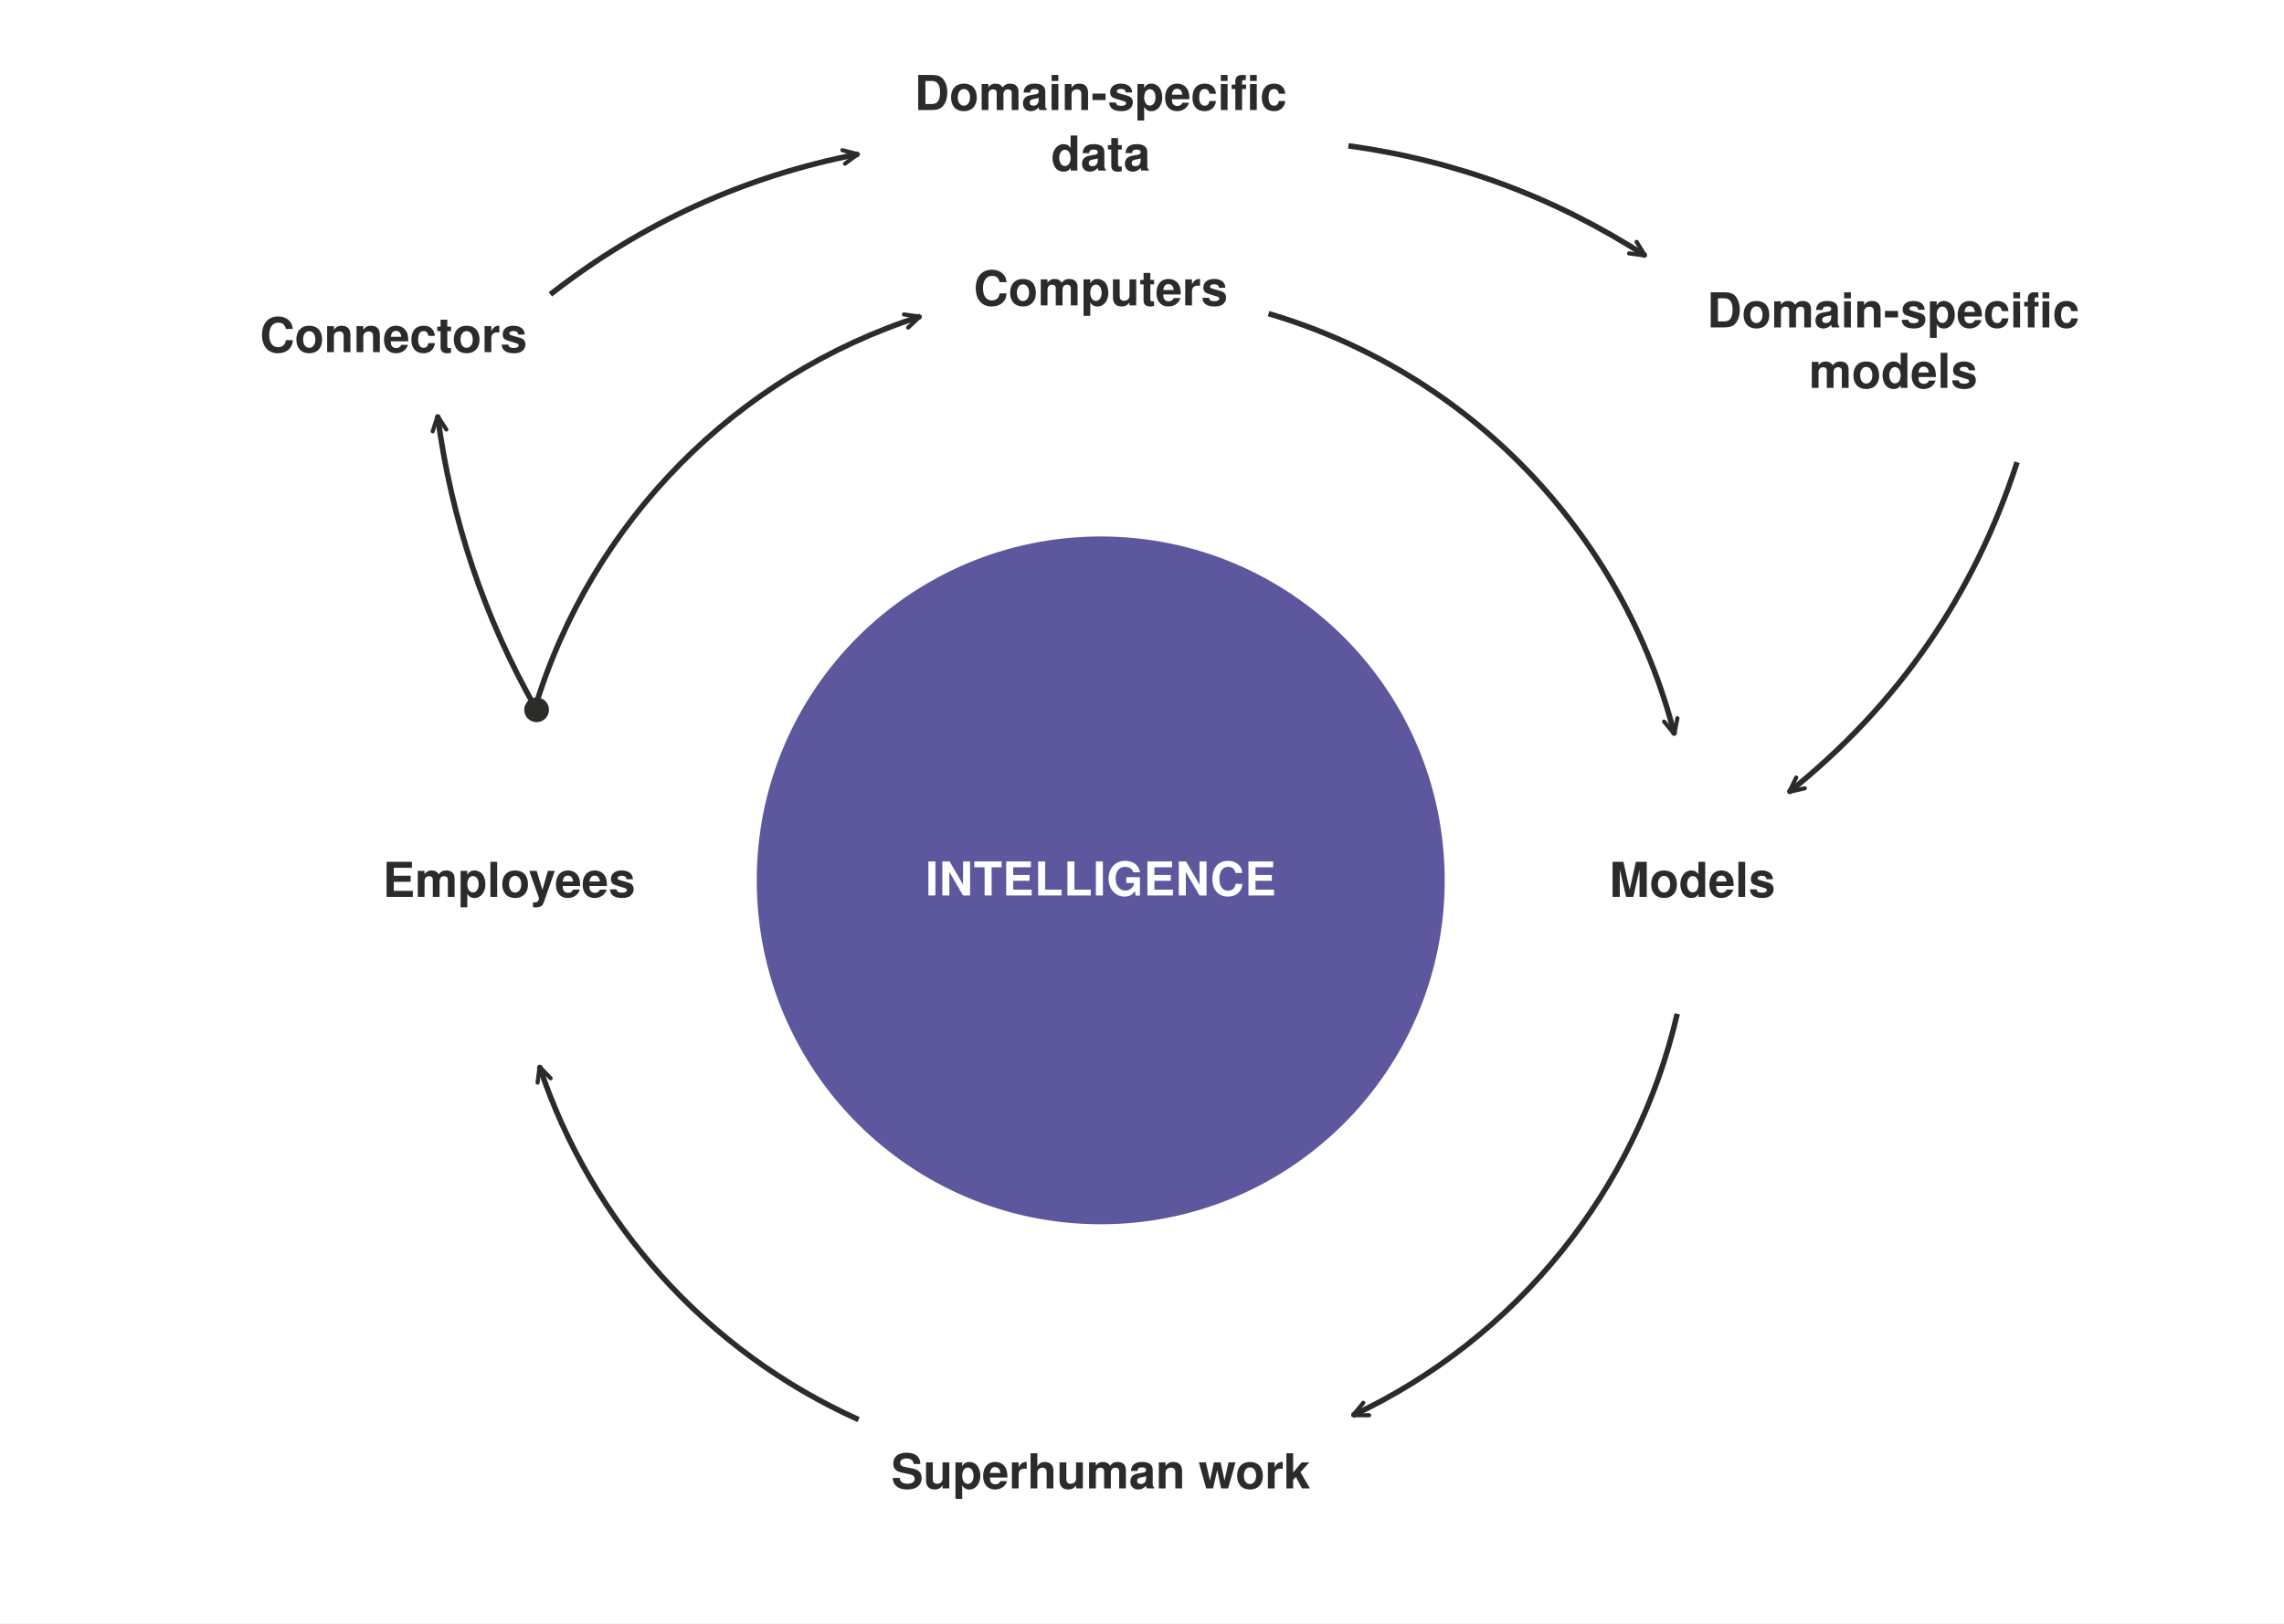
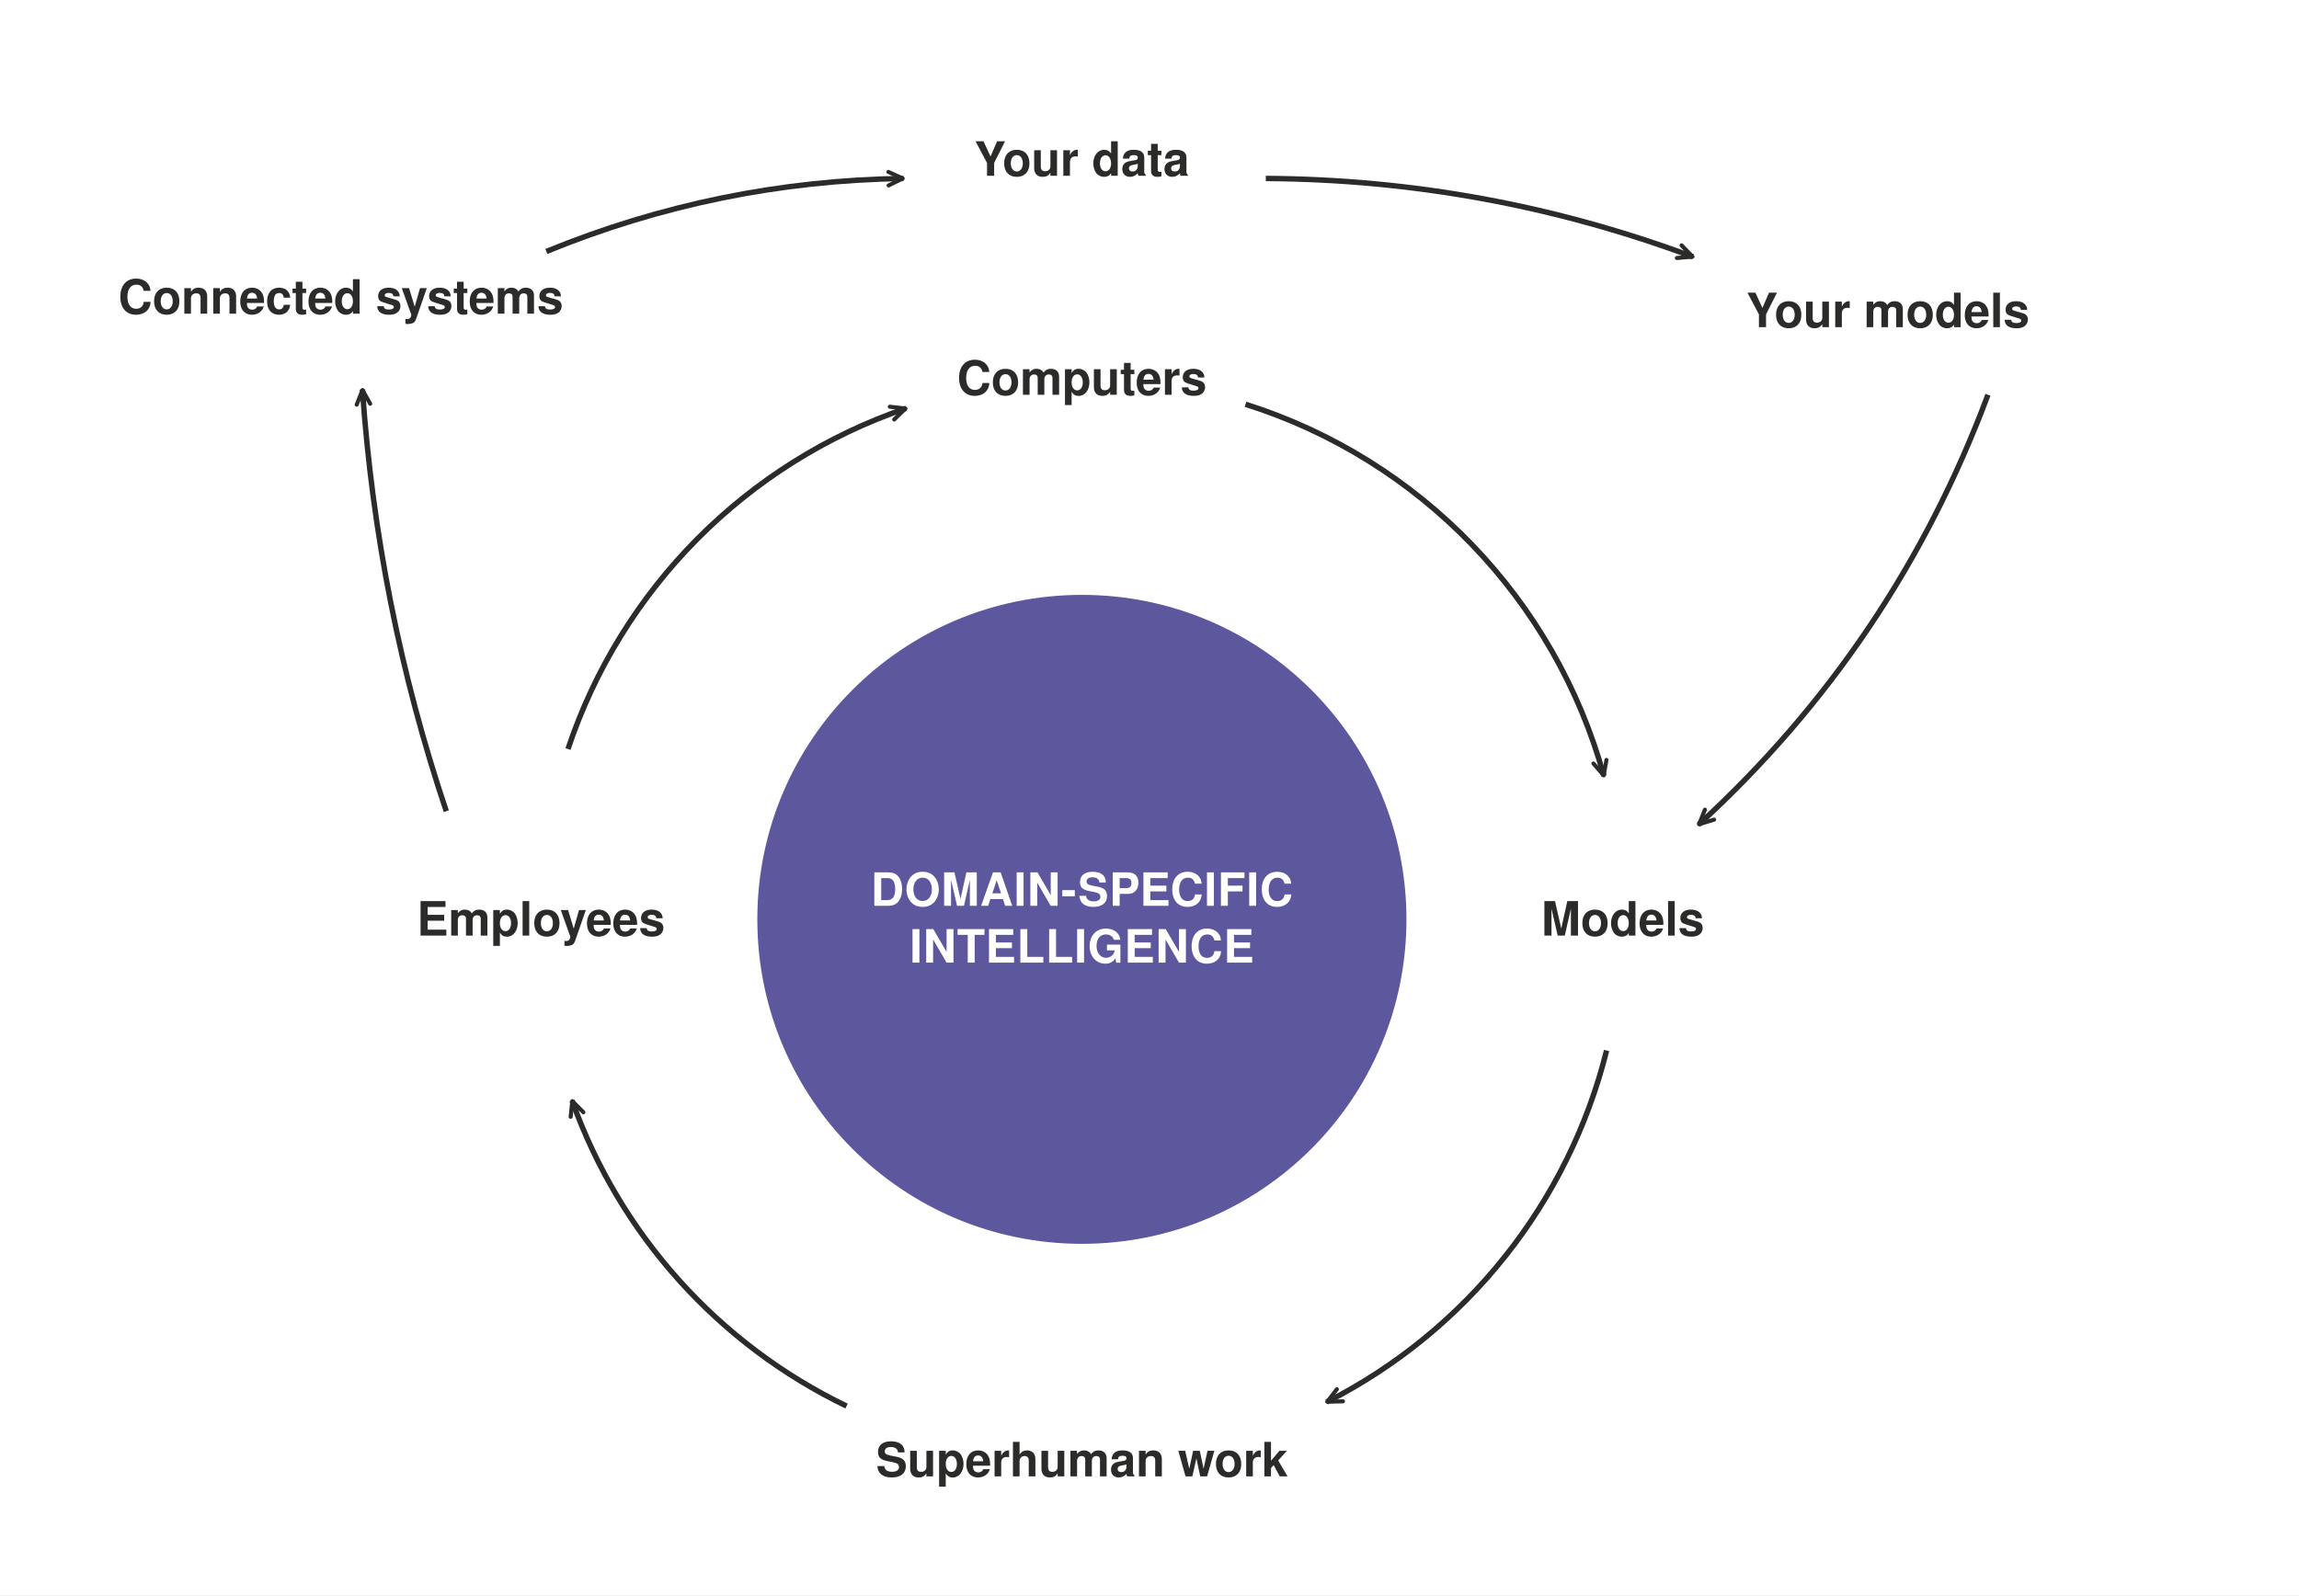
- <svg xmlns="http://www.w3.org/2000/svg" viewBox="0 0 1660 1180" font-family="Avenir Next, Nunito, Segoe UI, Helvetica, Arial, sans-serif">
+ <svg xmlns="http://www.w3.org/2000/svg" viewBox="0 0 1700 1180" font-family="Avenir Next, Nunito, Segoe UI, Helvetica, Arial, sans-serif">
  <defs>
    <marker id="ha" markerWidth="14" markerHeight="14" refX="11" refY="5" orient="auto" markerUnits="userSpaceOnUse">
      <path d="M1.5 1 L10 5 L1.5 9" fill="none" stroke="#a1a099" stroke-width="1.9" stroke-linecap="round" stroke-linejoin="round" />
    </marker>
    <marker id="Ha" markerWidth="19" markerHeight="19" refX="13" refY="6.5" orient="auto" markerUnits="userSpaceOnUse">
      <path d="M2 1.5 L12.5 6.5 L2 11.5" fill="none" stroke="#a1a099" stroke-width="3" stroke-linecap="round" stroke-linejoin="round" />
    </marker>
    <marker id="hg" markerWidth="14" markerHeight="14" refX="11" refY="5" orient="auto" markerUnits="userSpaceOnUse">
      <path d="M1.5 1 L10 5 L1.5 9" fill="none" stroke="#5a912f" stroke-width="1.9" stroke-linecap="round" stroke-linejoin="round" />
    </marker>
    <marker id="Hg" markerWidth="19" markerHeight="19" refX="13" refY="6.5" orient="auto" markerUnits="userSpaceOnUse">
      <path d="M2 1.5 L12.5 6.5 L2 11.5" fill="none" stroke="#5a912f" stroke-width="3" stroke-linecap="round" stroke-linejoin="round" />
    </marker>
    <marker id="hp" markerWidth="14" markerHeight="14" refX="11" refY="5" orient="auto" markerUnits="userSpaceOnUse">
      <path d="M1.5 1 L10 5 L1.5 9" fill="none" stroke="#5d579d" stroke-width="1.9" stroke-linecap="round" stroke-linejoin="round" />
    </marker>
    <marker id="Hp" markerWidth="19" markerHeight="19" refX="13" refY="6.5" orient="auto" markerUnits="userSpaceOnUse">
      <path d="M2 1.5 L12.5 6.5 L2 11.5" fill="none" stroke="#5d579d" stroke-width="3" stroke-linecap="round" stroke-linejoin="round" />
    </marker>
    <marker id="hc" markerWidth="14" markerHeight="14" refX="11" refY="5" orient="auto" markerUnits="userSpaceOnUse">
      <path d="M1.5 1 L10 5 L1.5 9" fill="none" stroke="#ad5130" stroke-width="1.9" stroke-linecap="round" stroke-linejoin="round" />
    </marker>
    <marker id="Hc" markerWidth="19" markerHeight="19" refX="13" refY="6.5" orient="auto" markerUnits="userSpaceOnUse">
      <path d="M2 1.5 L12.5 6.5 L2 11.5" fill="none" stroke="#ad5130" stroke-width="3" stroke-linecap="round" stroke-linejoin="round" />
    </marker>
    <marker id="hk" markerWidth="14" markerHeight="14" refX="11" refY="5" orient="auto" markerUnits="userSpaceOnUse">
      <path d="M1.5 1 L10 5 L1.5 9" fill="none" stroke="#2b2b29" stroke-width="1.9" stroke-linecap="round" stroke-linejoin="round" />
    </marker>
    <marker id="Hk" markerWidth="19" markerHeight="19" refX="13" refY="6.5" orient="auto" markerUnits="userSpaceOnUse">
      <path d="M2 1.5 L12.5 6.5 L2 11.5" fill="none" stroke="#2b2b29" stroke-width="3" stroke-linecap="round" stroke-linejoin="round" />
    </marker>
  </defs>
-   <rect width="1660" height="1180" fill="#fff" />
-   <text x="1230" y="652" text-anchor="middle" fill="#2b2b29" font-size="35" font-weight="700">Models</text>
-   <text x="800" y="1082" text-anchor="middle" fill="#2b2b29" font-size="35" font-weight="700">Superhuman work</text>
-   <text x="370" y="652" text-anchor="middle" fill="#2b2b29" font-size="35" font-weight="700">Employees</text>
-   <text x="800" y="222" text-anchor="middle" fill="#2b2b29" font-size="35" font-weight="700">Computers</text>
-   <path d="M1219 737 A430 430 0 0 1 983 1029" fill="none" stroke="#2b2b29" stroke-width="4" marker-end="url(#Hk)" />
-   <path d="M624 1032 A430 430 0 0 1 392 775" fill="none" stroke="#2b2b29" stroke-width="4" marker-end="url(#Hk)" />
-   <path d="M389 514 A430 430 0 0 1 669 230" fill="none" stroke="#2b2b29" stroke-width="4" marker-end="url(#Hk)" />
-   <path d="M922 228 A430 430 0 0 1 1217 534" fill="none" stroke="#2b2b29" stroke-width="4" marker-end="url(#Hk)" />
-   <circle cx="800" cy="640" r="250" fill="#5d579d" />
-   <text x="800" y="651" text-anchor="middle" fill="#fff" font-size="34" font-weight="700" letter-spacing="0.5">INTELLIGENCE</text>
-   <circle cx="390" cy="516" r="9" fill="#2b2b29" />
-   <text x="286" y="256" text-anchor="middle" fill="#2b2b29" font-size="35" font-weight="700">Connectors</text>
-   <text x="800" y="80" text-anchor="middle" fill="#2b2b29" font-size="35" font-weight="700">Domain-specific</text>
-   <text x="800" y="124" text-anchor="middle" fill="#2b2b29" font-size="35" font-weight="700">data</text>
-   <text x="1376" y="238" text-anchor="middle" fill="#2b2b29" font-size="35" font-weight="700">Domain-specific</text>
-   <text x="1376" y="282" text-anchor="middle" fill="#2b2b29" font-size="35" font-weight="700">models</text>
-   <path d="M390 516 Q333 416 318 302" fill="none" stroke="#2b2b29" stroke-width="4" marker-end="url(#Hk)" />
-   <path d="M400 214 Q500 136 624 112" fill="none" stroke="#2b2b29" stroke-width="4" marker-end="url(#Hk)" />
-   <path d="M980 106 Q1097 122 1196 186" fill="none" stroke="#2b2b29" stroke-width="4" marker-end="url(#Hk)" />
-   <path d="M1466 336 Q1419 481 1300 576" fill="none" stroke="#2b2b29" stroke-width="4" marker-end="url(#Hk)" />
+   <rect width="1700" height="1180" fill="#fff" />
+   <text x="1200" y="692" text-anchor="middle" fill="#2b2b29" font-size="35" font-weight="700">Models</text>
+   <text x="800" y="1092" text-anchor="middle" fill="#2b2b29" font-size="35" font-weight="700">Superhuman work</text>
+   <text x="400" y="692" text-anchor="middle" fill="#2b2b29" font-size="35" font-weight="700">Employees</text>
+   <text x="800" y="292" text-anchor="middle" fill="#2b2b29" font-size="35" font-weight="700">Computers</text>
+   <path d="M1188 777 A400 400 0 0 1 981 1037" fill="none" stroke="#2b2b29" stroke-width="4" marker-end="url(#Hk)" />
+   <path d="M626 1040 A400 400 0 0 1 423 814" fill="none" stroke="#2b2b29" stroke-width="4" marker-end="url(#Hk)" />
+   <path d="M420 554 A400 400 0 0 1 670 302" fill="none" stroke="#2b2b29" stroke-width="4" marker-end="url(#Hk)" />
+   <path d="M921 299 A400 400 0 0 1 1186 574" fill="none" stroke="#2b2b29" stroke-width="4" marker-end="url(#Hk)" />
+   <circle cx="800" cy="680" r="240" fill="#5d579d" />
+   <text x="800" y="670" text-anchor="middle" fill="#fff" font-size="34" font-weight="700" letter-spacing="0.5">DOMAIN-SPECIFIC</text>
+   <text x="800" y="712" text-anchor="middle" fill="#fff" font-size="34" font-weight="700" letter-spacing="0.5">INTELLIGENCE</text>
+   <text x="252" y="232" text-anchor="middle" fill="#2b2b29" font-size="35" font-weight="700">Connected systems</text>
+   <text x="800" y="130" text-anchor="middle" fill="#2b2b29" font-size="35" font-weight="700">Your data</text>
+   <text x="1396" y="242" text-anchor="middle" fill="#2b2b29" font-size="35" font-weight="700">Your models</text>
+   <path d="M330 600 Q279 448 268 288" fill="none" stroke="#2b2b29" stroke-width="4" marker-end="url(#Hk)" />
+   <path d="M404 186 Q531 134 668 132" fill="none" stroke="#2b2b29" stroke-width="4" marker-end="url(#Hk)" />
+   <path d="M936 132 Q1099 133 1252 190" fill="none" stroke="#2b2b29" stroke-width="4" marker-end="url(#Hk)" />
+   <path d="M1470 292 Q1401 477 1256 610" fill="none" stroke="#2b2b29" stroke-width="4" marker-end="url(#Hk)" />
</svg>
